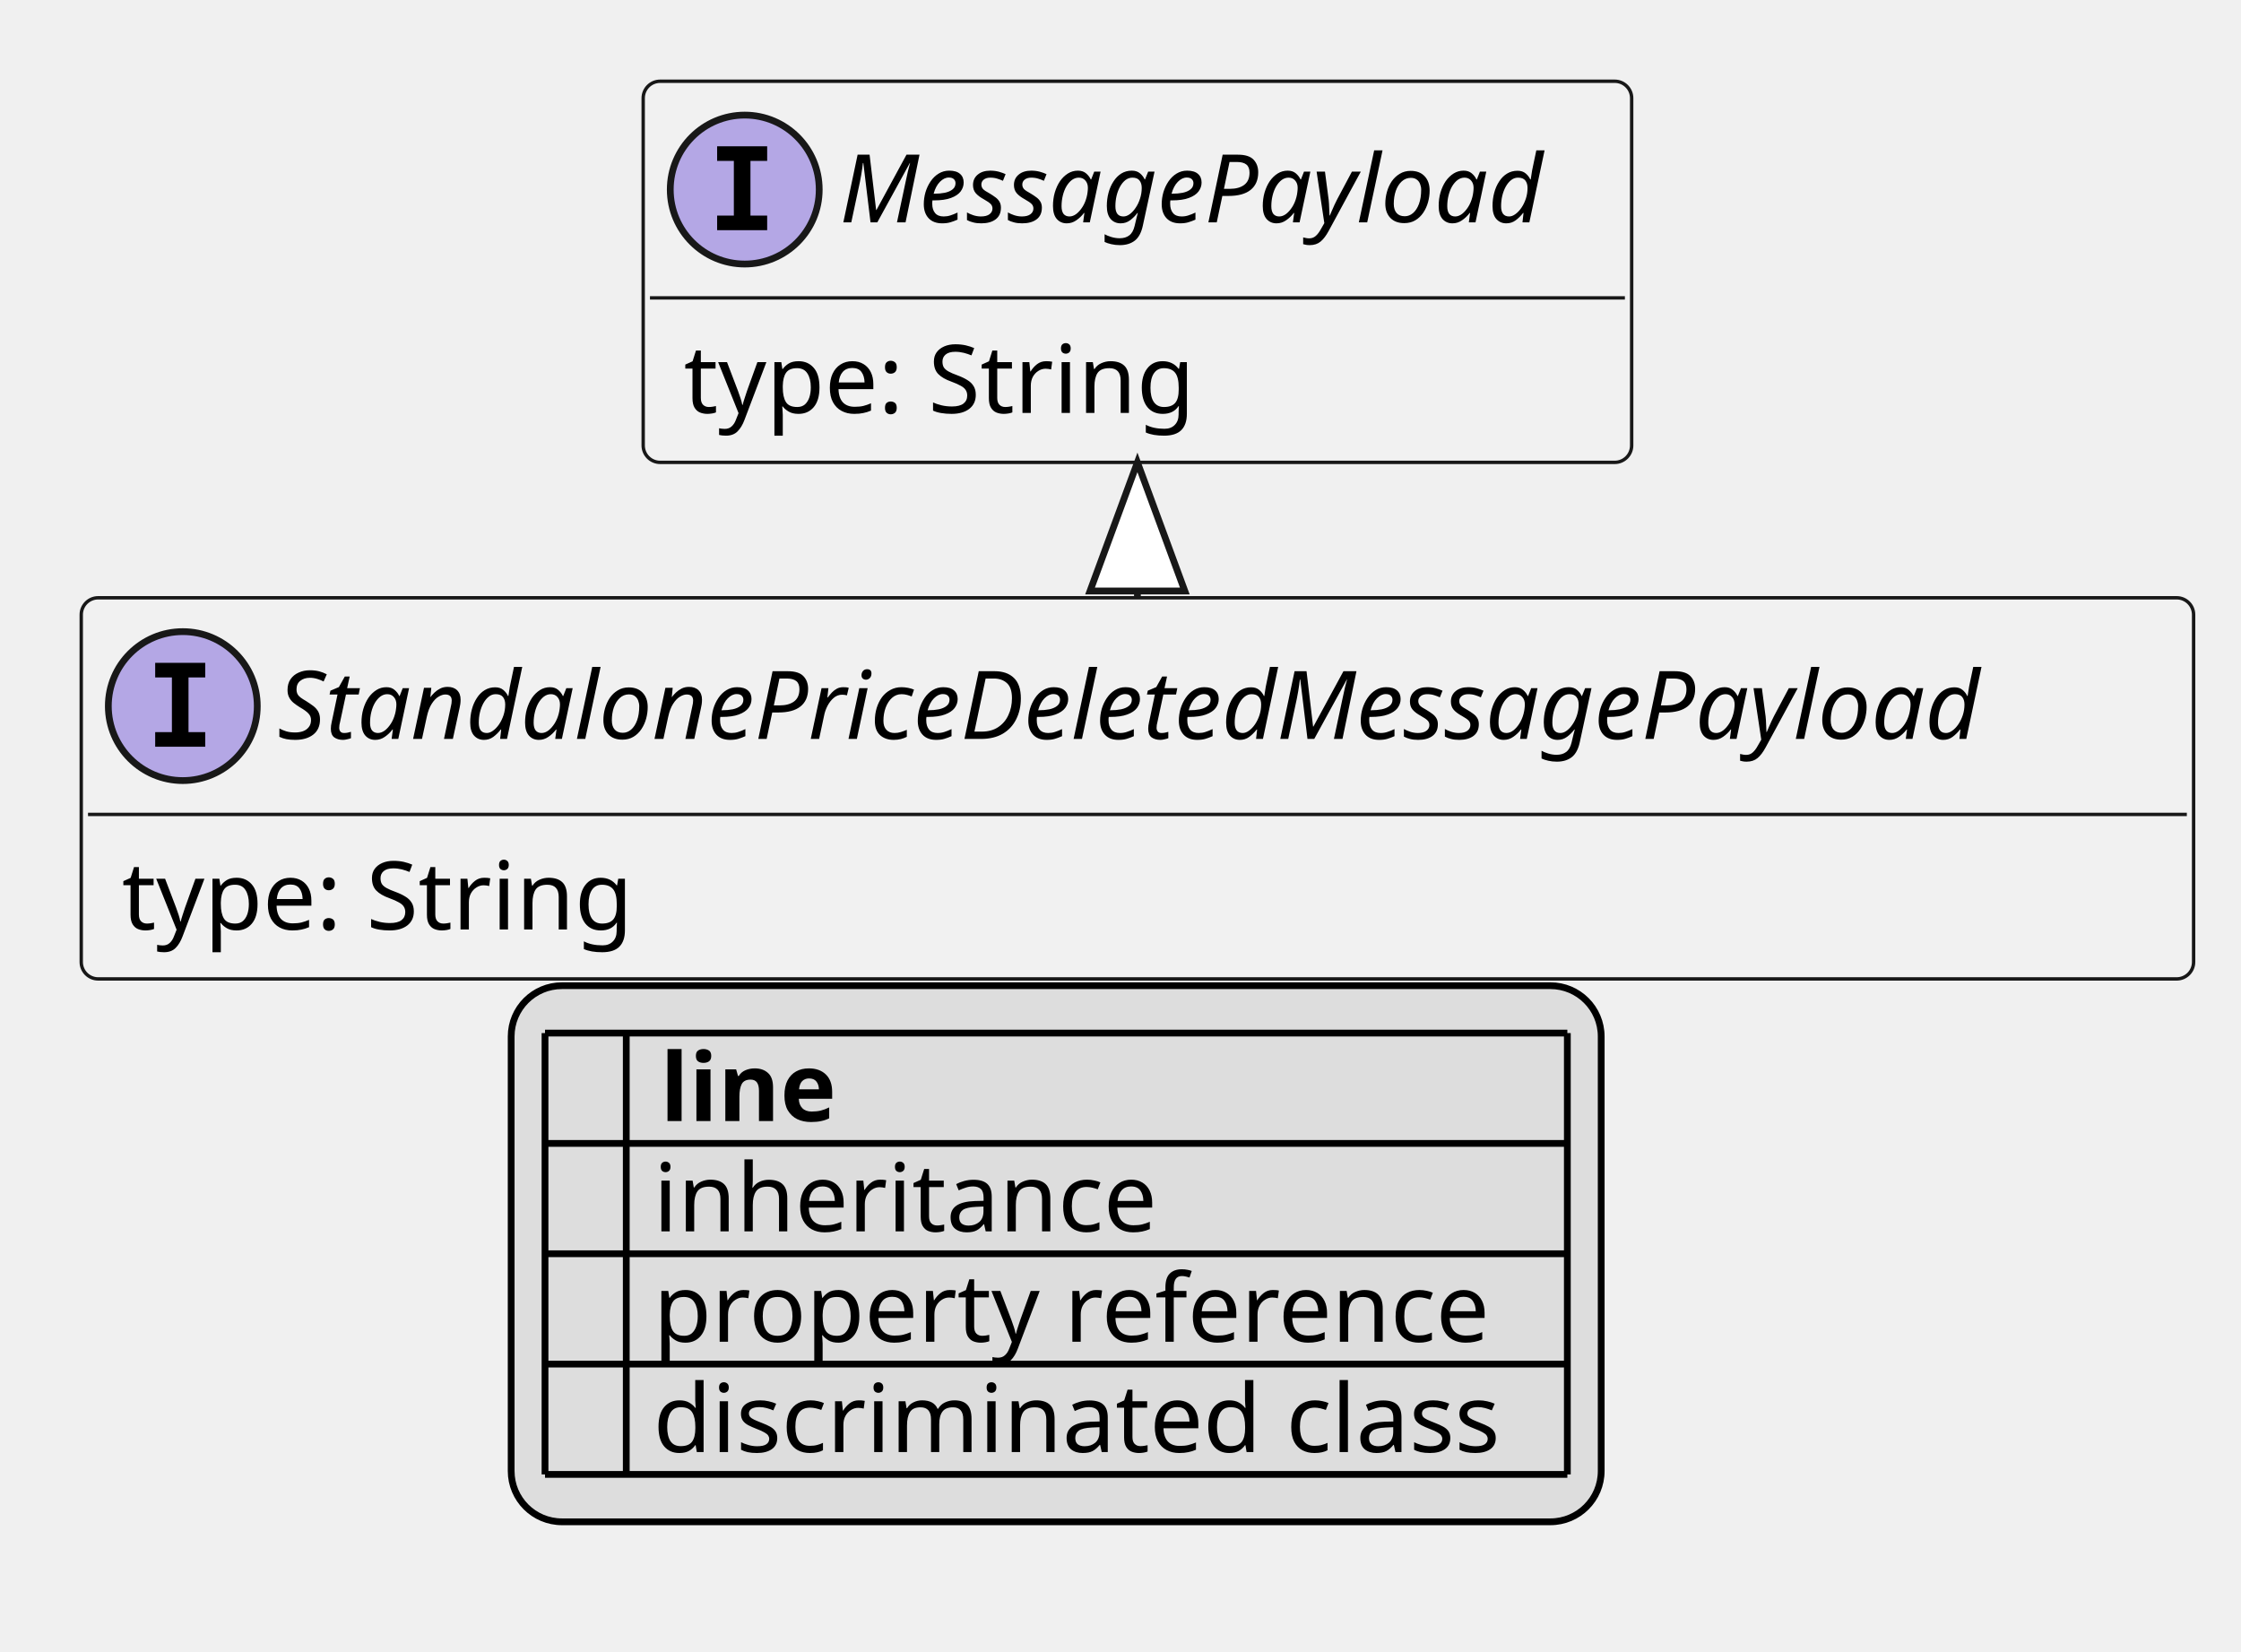
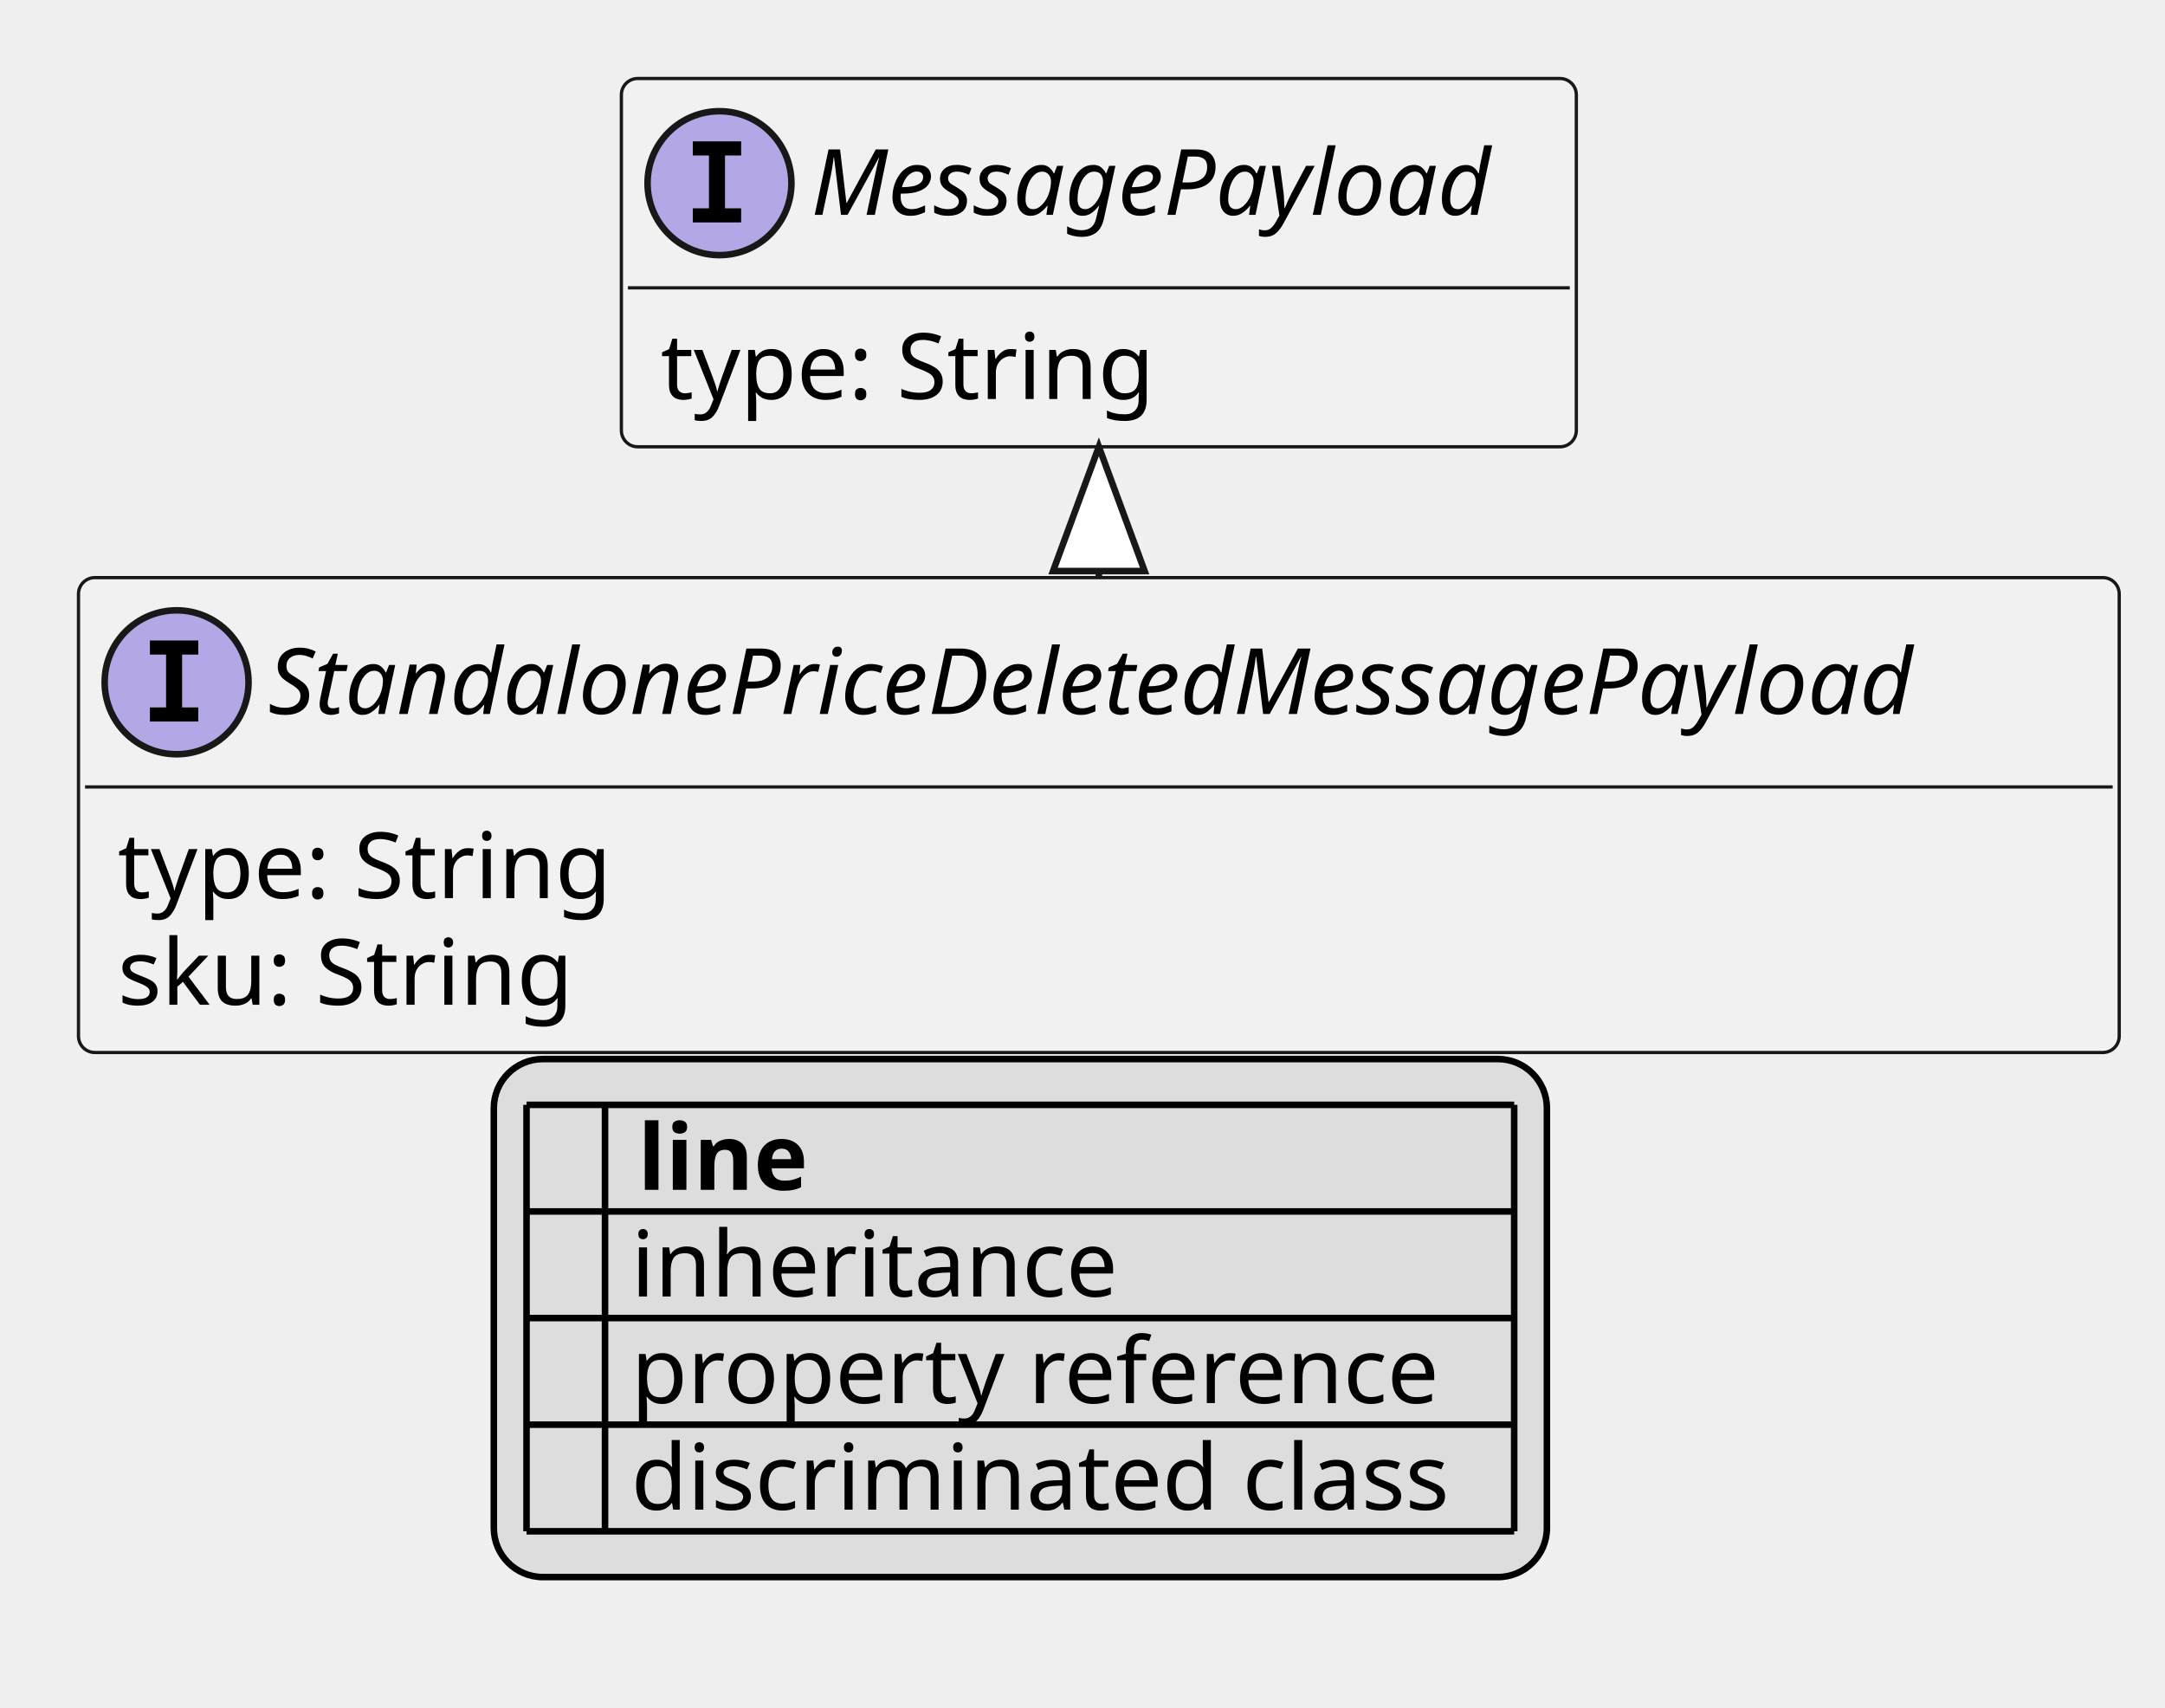
- <svg xmlns="http://www.w3.org/2000/svg" xmlns:xlink="http://www.w3.org/1999/xlink" contentStyleType="text/css" height="244px" preserveAspectRatio="none" style="width:331px;height:244px;background:#FFFFFF;" version="1.1" viewBox="0 0 331 244" width="331px" zoomAndPan="magnify">
+ <svg xmlns="http://www.w3.org/2000/svg" xmlns:xlink="http://www.w3.org/1999/xlink" contentStyleType="text/css" height="261px" preserveAspectRatio="none" style="width:331px;height:261px;background:#FFFFFF;" version="1.1" viewBox="0 0 331 261" width="331px" zoomAndPan="magnify">
  <defs>
-     <filter height="1" id="b1mdwlaprncijk0" width="1" x="0" y="0">
+     <filter height="1" id="b140hju6y1oz150" width="1" x="0" y="0">
      <feFlood flood-color="#000000" result="flood" />
      <feComposite in="SourceGraphic" in2="flood" operator="over" />
    </filter>
-     <filter height="1" id="b1mdwlaprncijk1" width="1" x="0" y="0">
+     <filter height="1" id="b140hju6y1oz151" width="1" x="0" y="0">
      <feFlood flood-color="#008000" result="flood" />
      <feComposite in="SourceGraphic" in2="flood" operator="over" />
    </filter>
-     <filter height="1" id="b1mdwlaprncijk2" width="1" x="0" y="0">
+     <filter height="1" id="b140hju6y1oz152" width="1" x="0" y="0">
      <feFlood flood-color="#0000FF" result="flood" />
      <feComposite in="SourceGraphic" in2="flood" operator="over" />
    </filter>
  </defs>
  <g>
    <a href="StandalonePriceDeletedMessagePayload.svg" target="_top" title="StandalonePriceDeletedMessagePayload.svg" xlink:actuate="onRequest" xlink:href="StandalonePriceDeletedMessagePayload.svg" xlink:show="new" xlink:title="StandalonePriceDeletedMessagePayload.svg" xlink:type="simple">
      <g id="elem_StandalonePriceDeletedMessagePayload">
-         <rect codeLine="10" fill="#F1F1F1" height="56.297" id="StandalonePriceDeletedMessagePayload" rx="2.5" ry="2.5" style="stroke:#181818;stroke-width:0.5;" width="312" x="12" y="88.297" />
+         <rect codeLine="10" fill="#F1F1F1" height="72.594" id="StandalonePriceDeletedMessagePayload" rx="2.5" ry="2.5" style="stroke:#181818;stroke-width:0.5;" width="312" x="12" y="88.297" />
        <ellipse cx="27" cy="104.297" fill="#B4A7E5" rx="11" ry="11" style="stroke:#181818;stroke-width:1.0;" />
        <path d="M22.922,100.062 L22.922,97.906 L30.312,97.906 L30.312,100.062 L27.844,100.062 L27.844,108.141 L30.312,108.141 L30.312,110.297 L22.922,110.297 L22.922,108.141 L25.391,108.141 L25.391,100.062 L22.922,100.062 Z " fill="#000000" />
        <text fill="#000000" font-family="sans-serif" font-size="14" font-style="italic" lengthAdjust="spacing" textLength="280" x="41" y="109.144">StandalonePriceDeletedMessagePayload</text>
        <line style="stroke:#181818;stroke-width:0.5;" x1="13" x2="323" y1="120.297" y2="120.297" />
        <text fill="#000000" font-family="sans-serif" font-size="14" lengthAdjust="spacing" textLength="79" x="18" y="137.292">type: String</text>
+         <text fill="#000000" font-family="sans-serif" font-size="14" lengthAdjust="spacing" textLength="74" x="18" y="153.589">sku: String</text>
      </g>
    </a>
    <a href="MessagePayload.svg" target="_top" title="MessagePayload.svg" xlink:actuate="onRequest" xlink:href="MessagePayload.svg" xlink:show="new" xlink:title="MessagePayload.svg" xlink:type="simple">
      <g id="elem_MessagePayload">
-         <rect codeLine="13" fill="#F1F1F1" height="56.297" id="MessagePayload" rx="2.5" ry="2.5" style="stroke:#181818;stroke-width:0.5;" width="146" x="95" y="12" />
+         <rect codeLine="14" fill="#F1F1F1" height="56.297" id="MessagePayload" rx="2.5" ry="2.5" style="stroke:#181818;stroke-width:0.5;" width="146" x="95" y="12" />
        <ellipse cx="110" cy="28" fill="#B4A7E5" rx="11" ry="11" style="stroke:#181818;stroke-width:1.0;" />
        <path d="M105.922,23.766 L105.922,21.609 L113.312,21.609 L113.312,23.766 L110.844,23.766 L110.844,31.844 L113.312,31.844 L113.312,34 L105.922,34 L105.922,31.844 L108.391,31.844 L108.391,23.766 L105.922,23.766 Z " fill="#000000" />
        <text fill="#000000" font-family="sans-serif" font-size="14" font-style="italic" lengthAdjust="spacing" textLength="114" x="124" y="32.847">MessagePayload</text>
        <line style="stroke:#181818;stroke-width:0.5;" x1="96" x2="240" y1="44" y2="44" />
        <text fill="#000000" font-family="sans-serif" font-size="14" lengthAdjust="spacing" textLength="79" x="101" y="60.995">type: String</text>
      </g>
    </a>
    <line style="stroke:#181818;stroke-width:1.0;" x1="168" x2="168" y1="68.297" y2="88.297" />
    <polygon fill="#FFFFFF" points="168,68.297,161,87.297,175,87.297,168,68.297" style="stroke:#181818;stroke-width:1.0;" />
-     <rect fill="#DDDDDD" height="79.188" id="_legend" rx="7.5" ry="7.5" style="stroke:#000000;stroke-width:1.0;" width="161" x="75.5" y="145.594" />
-     <text fill="#000000" font-family="sans-serif" font-size="14" font-weight="bold" lengthAdjust="spacing" textLength="5" x="80.5" y="165.589"> </text>
-     <text fill="#000000" font-family="sans-serif" font-size="14" font-weight="bold" lengthAdjust="spacing" textLength="28" x="97.5" y="165.589">line</text>
-     <text fill="#000000" filter="url(#b1mdwlaprncijk0)" font-family="sans-serif" font-size="14" lengthAdjust="spacing" textLength="12" x="80.5" y="181.886">   </text>
-     <text fill="#000000" font-family="sans-serif" font-size="14" lengthAdjust="spacing" textLength="77" x="96.5" y="181.886">inheritance</text>
-     <text fill="#000000" filter="url(#b1mdwlaprncijk1)" font-family="sans-serif" font-size="14" lengthAdjust="spacing" textLength="12" x="80.5" y="198.183">   </text>
-     <text fill="#000000" font-family="sans-serif" font-size="14" lengthAdjust="spacing" textLength="129" x="96.5" y="198.183">property reference</text>
-     <text fill="#000000" filter="url(#b1mdwlaprncijk2)" font-family="sans-serif" font-size="14" lengthAdjust="spacing" textLength="12" x="80.5" y="214.48">   </text>
-     <text fill="#000000" font-family="sans-serif" font-size="14" lengthAdjust="spacing" textLength="131" x="96.5" y="214.48">discriminated class</text>
-     <line style="stroke:#000000;stroke-width:1.0;" x1="80.5" x2="231.5" y1="152.594" y2="152.594" />
+     <rect fill="#DDDDDD" height="79.188" id="_legend" rx="7.5" ry="7.5" style="stroke:#000000;stroke-width:1.0;" width="161" x="75.5" y="161.891" />
+     <text fill="#000000" font-family="sans-serif" font-size="14" font-weight="bold" lengthAdjust="spacing" textLength="5" x="80.5" y="181.886"> </text>
+     <text fill="#000000" font-family="sans-serif" font-size="14" font-weight="bold" lengthAdjust="spacing" textLength="28" x="97.5" y="181.886">line</text>
+     <text fill="#000000" filter="url(#b140hju6y1oz150)" font-family="sans-serif" font-size="14" lengthAdjust="spacing" textLength="12" x="80.5" y="198.183">   </text>
+     <text fill="#000000" font-family="sans-serif" font-size="14" lengthAdjust="spacing" textLength="77" x="96.5" y="198.183">inheritance</text>
+     <text fill="#000000" filter="url(#b140hju6y1oz151)" font-family="sans-serif" font-size="14" lengthAdjust="spacing" textLength="12" x="80.5" y="214.48">   </text>
+     <text fill="#000000" font-family="sans-serif" font-size="14" lengthAdjust="spacing" textLength="129" x="96.5" y="214.48">property reference</text>
+     <text fill="#000000" filter="url(#b140hju6y1oz152)" font-family="sans-serif" font-size="14" lengthAdjust="spacing" textLength="12" x="80.5" y="230.776">   </text>
+     <text fill="#000000" font-family="sans-serif" font-size="14" lengthAdjust="spacing" textLength="131" x="96.5" y="230.776">discriminated class</text>
    <line style="stroke:#000000;stroke-width:1.0;" x1="80.5" x2="231.5" y1="168.891" y2="168.891" />
    <line style="stroke:#000000;stroke-width:1.0;" x1="80.5" x2="231.5" y1="185.188" y2="185.188" />
    <line style="stroke:#000000;stroke-width:1.0;" x1="80.5" x2="231.5" y1="201.484" y2="201.484" />
    <line style="stroke:#000000;stroke-width:1.0;" x1="80.5" x2="231.5" y1="217.781" y2="217.781" />
-     <line style="stroke:#000000;stroke-width:1.0;" x1="80.5" x2="80.5" y1="152.594" y2="217.781" />
-     <line style="stroke:#000000;stroke-width:1.0;" x1="92.5" x2="92.5" y1="152.594" y2="217.781" />
-     <line style="stroke:#000000;stroke-width:1.0;" x1="231.5" x2="231.5" y1="152.594" y2="217.781" />
+     <line style="stroke:#000000;stroke-width:1.0;" x1="80.5" x2="231.5" y1="234.078" y2="234.078" />
+     <line style="stroke:#000000;stroke-width:1.0;" x1="80.5" x2="80.5" y1="168.891" y2="234.078" />
+     <line style="stroke:#000000;stroke-width:1.0;" x1="92.5" x2="92.5" y1="168.891" y2="234.078" />
+     <line style="stroke:#000000;stroke-width:1.0;" x1="231.5" x2="231.5" y1="168.891" y2="234.078" />
  </g>
</svg>
